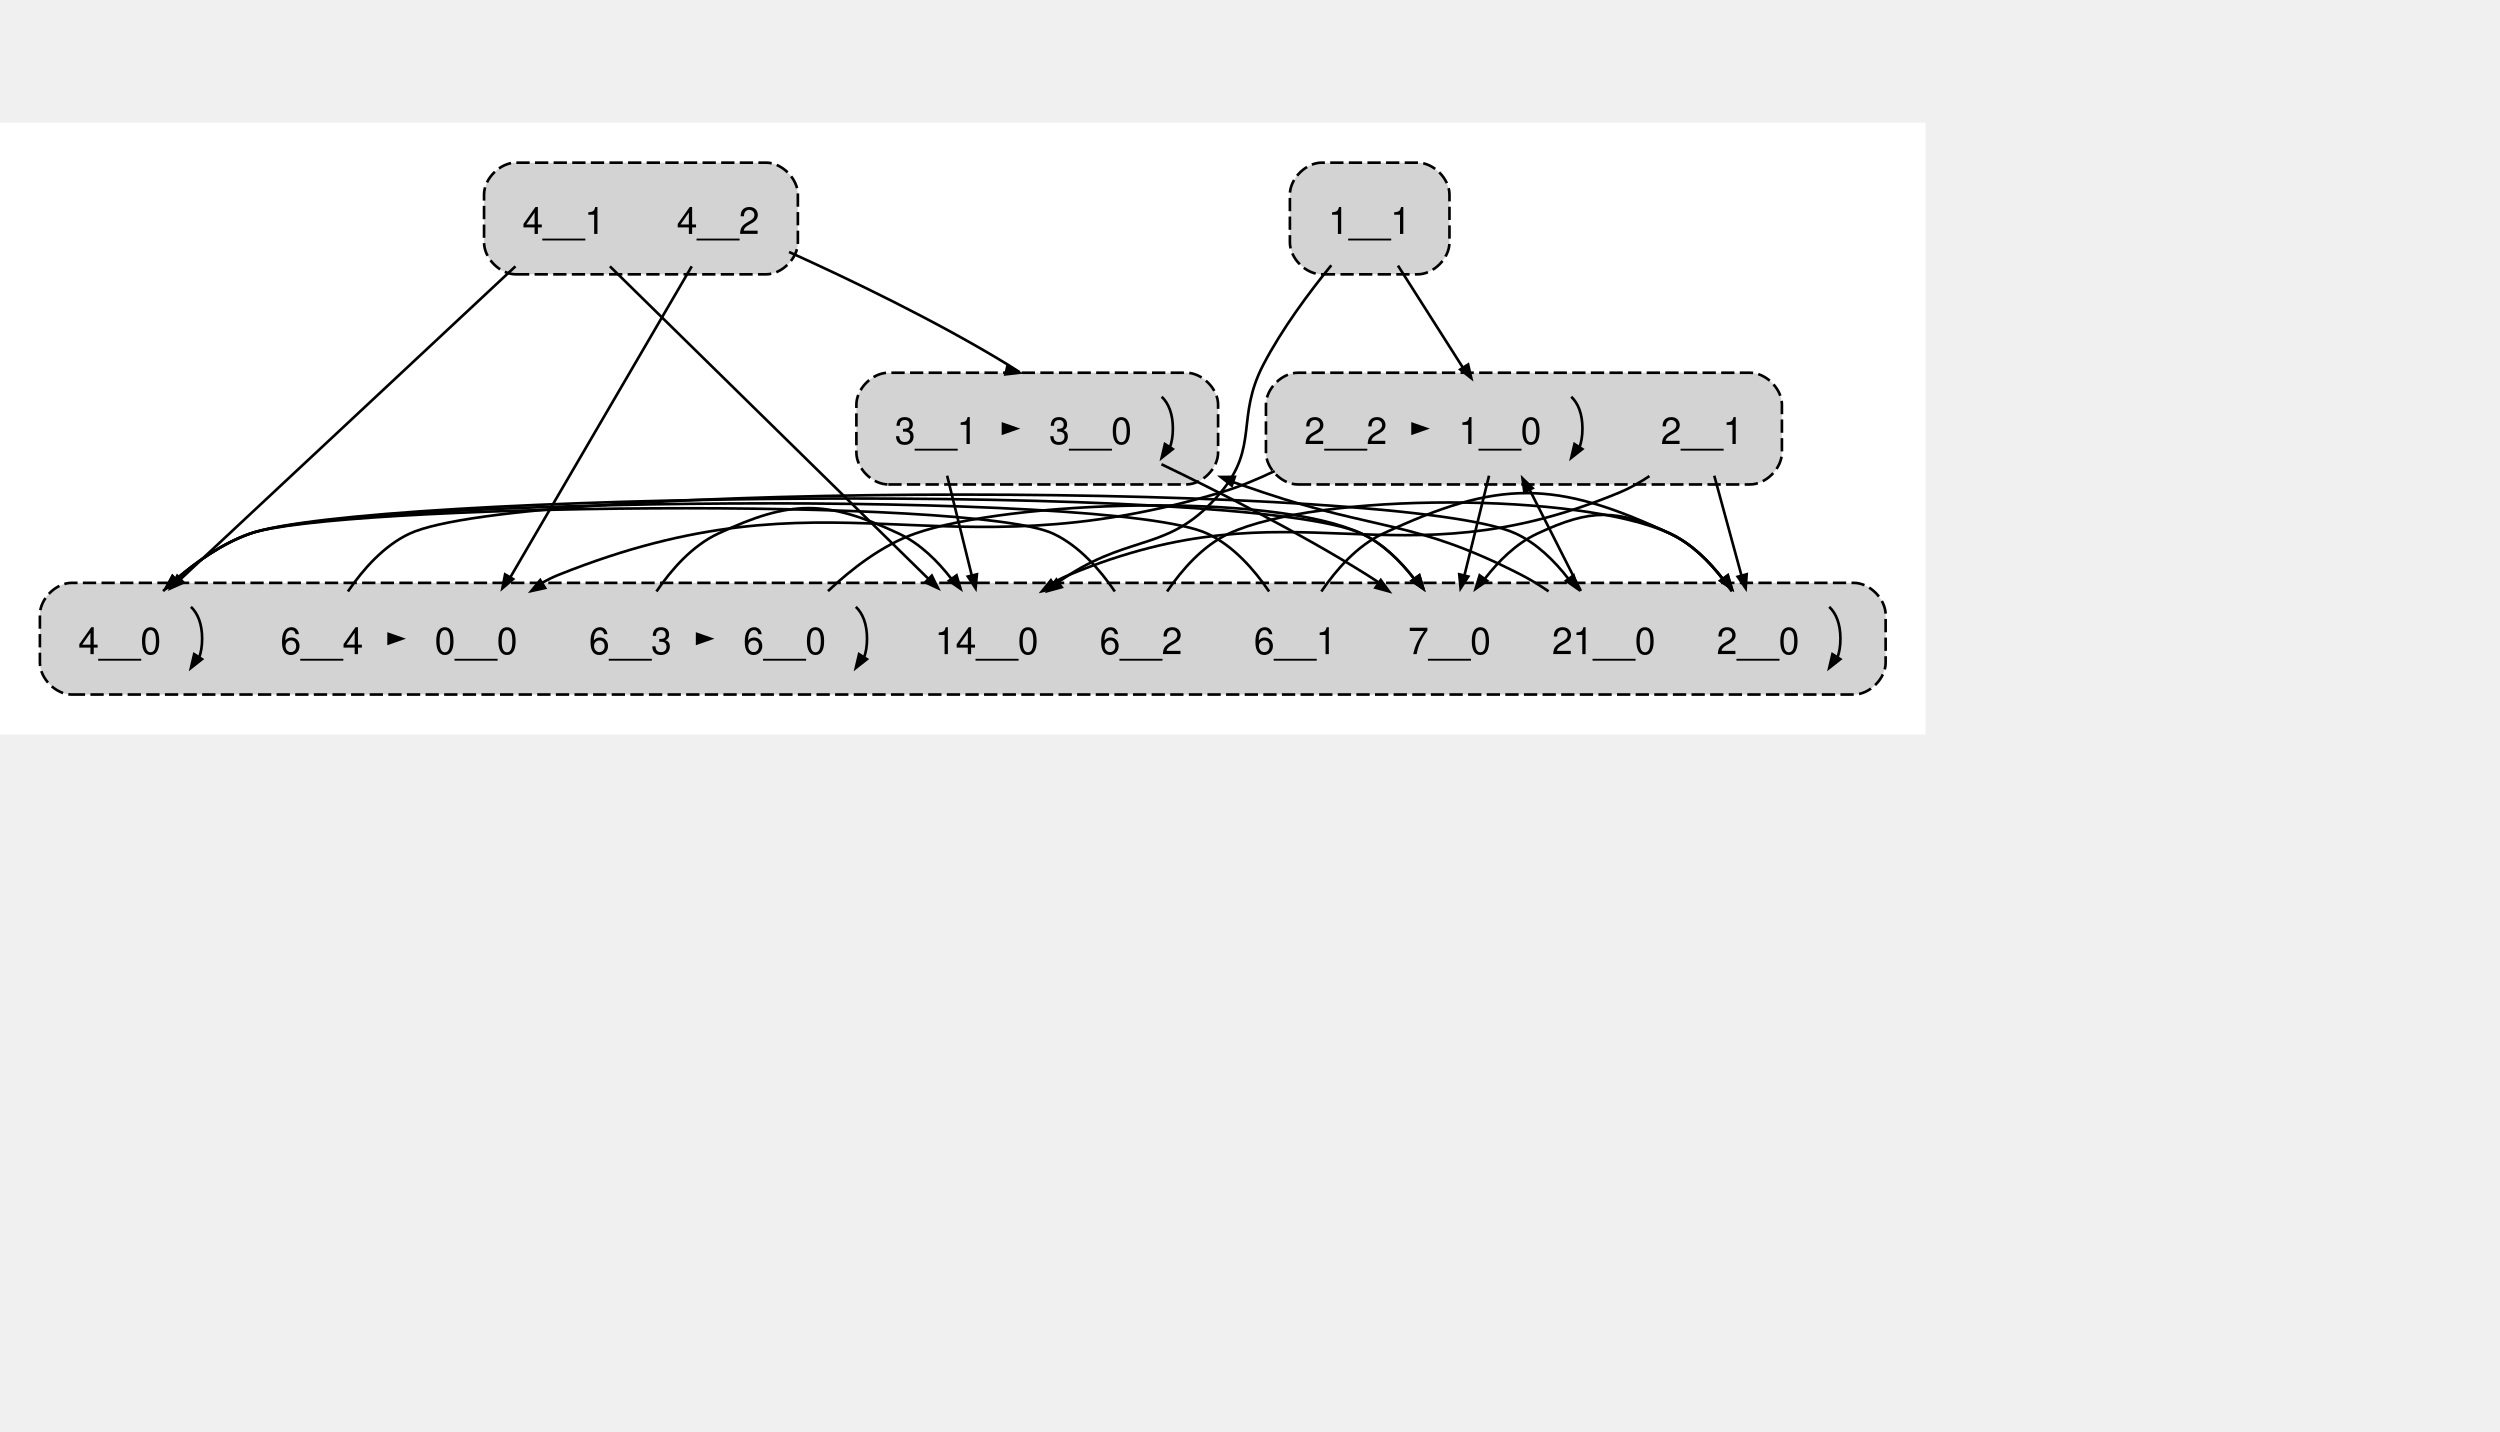
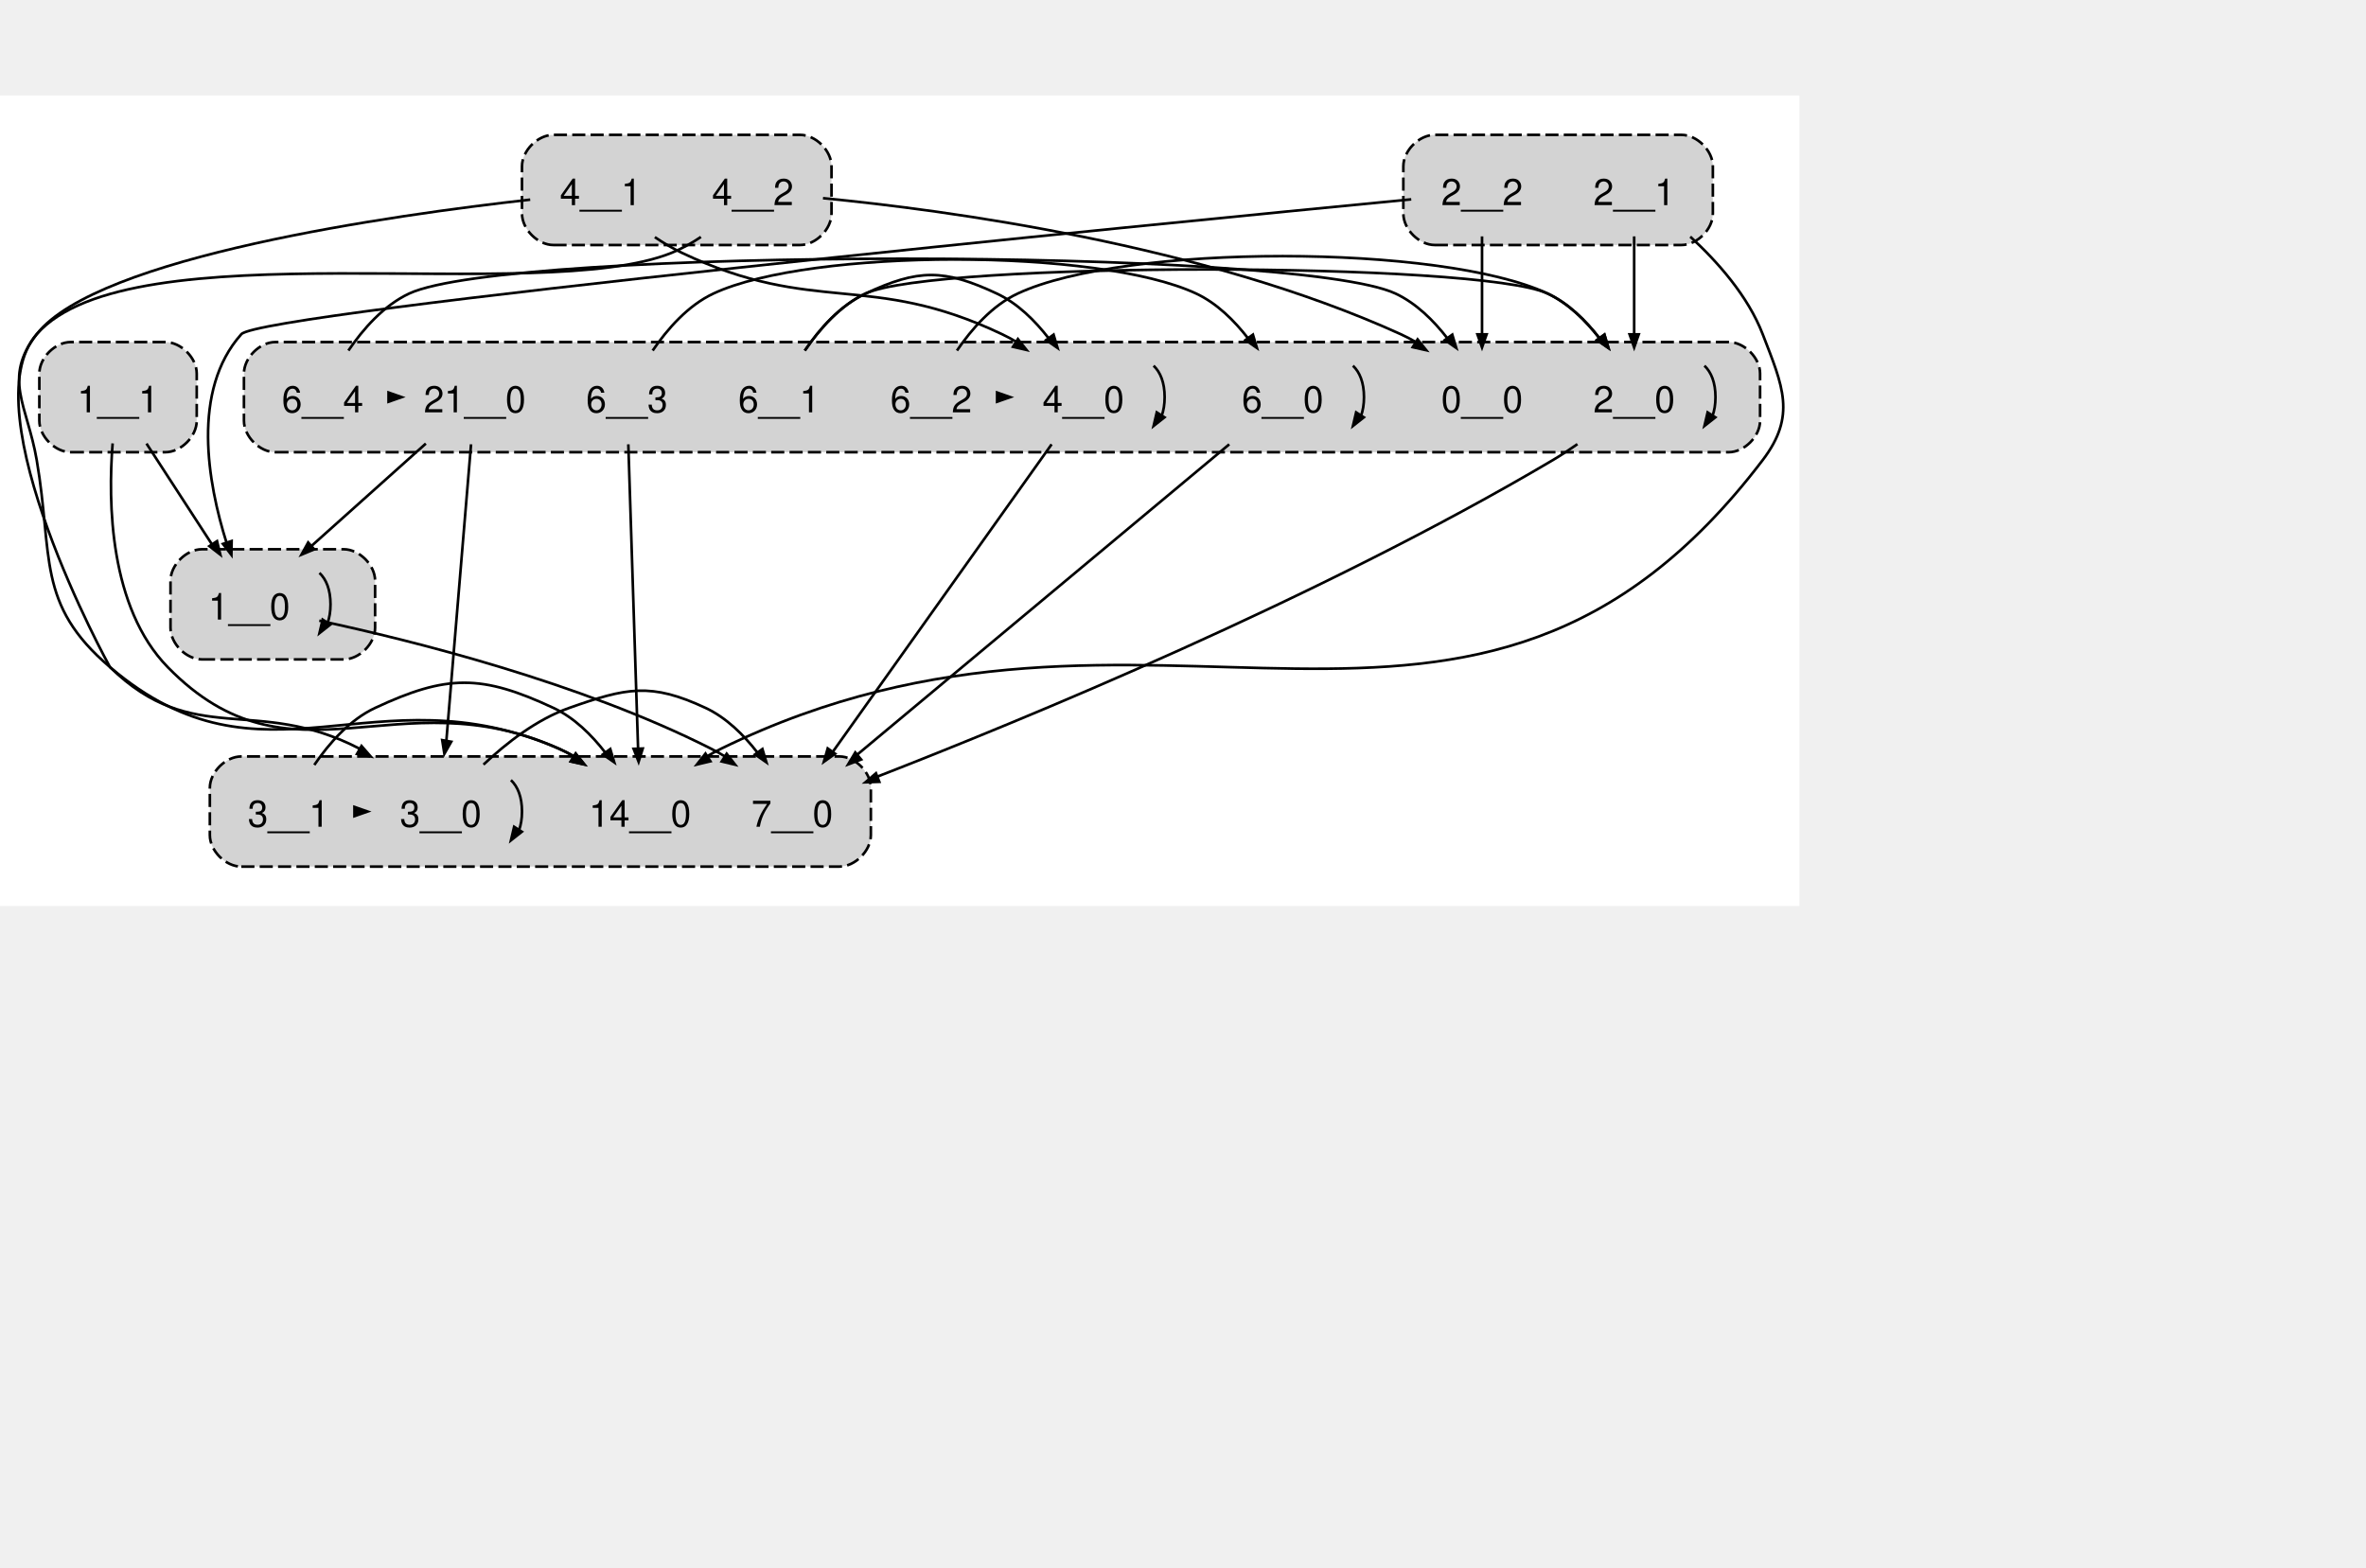
- <svg xmlns="http://www.w3.org/2000/svg" width="1156pt" height="662pt" viewBox="216.00 216.00 940.00 446.00">
-   <g id="graph0" class="graph" transform="scale(1 1) rotate(0) translate(220 442)">
-     <polygon fill="white" stroke="none" points="-4,4 -4,-226 720,-226 720,4 -4,4" />
+ <svg xmlns="http://www.w3.org/2000/svg" width="1118pt" height="741pt" viewBox="216.00 216.00 902.00 525.00">
+   <g id="graph0" class="graph" transform="scale(1 1) rotate(0) translate(220 521)">
+     <polygon fill="white" stroke="none" points="-4,4 -4,-305 682,-305 682,4 -4,4" />
    <g id="clust1" class="cluster">
</g>
    <g id="clust2" class="cluster">
-       <path fill="lightgrey" stroke="black" stroke-dasharray="5,2" d="M23,-11C23,-11 693,-11 693,-11 699,-11 705,-17 705,-23 705,-23 705,-41 705,-41 705,-47 699,-53 693,-53 693,-53 23,-53 23,-53 17,-53 11,-47 11,-41 11,-41 11,-23 11,-23 11,-17 17,-11 23,-11" />
+       <path fill="lightgrey" stroke="black" stroke-dasharray="5,2" d="M88,-11C88,-11 316,-11 316,-11 322,-11 328,-17 328,-23 328,-23 328,-41 328,-41 328,-47 322,-53 316,-53 316,-53 88,-53 88,-53 82,-53 76,-47 76,-41 76,-41 76,-23 76,-23 76,-17 82,-11 88,-11" />
    </g>
    <g id="clust4" class="cluster">
</g>
    <g id="clust5" class="cluster">
-       <path fill="lightgrey" stroke="black" stroke-dasharray="5,2" d="M330,-90C330,-90 442,-90 442,-90 448,-90 454,-96 454,-102 454,-102 454,-120 454,-120 454,-126 448,-132 442,-132 442,-132 330,-132 330,-132 324,-132 318,-126 318,-120 318,-120 318,-102 318,-102 318,-96 324,-90 330,-90" />
+       <path fill="lightgrey" stroke="black" stroke-dasharray="5,2" d="M101,-169C101,-169 655,-169 655,-169 661,-169 667,-175 667,-181 667,-181 667,-199 667,-199 667,-205 661,-211 655,-211 655,-211 101,-211 101,-211 95,-211 89,-205 89,-199 89,-199 89,-181 89,-181 89,-175 95,-169 101,-169" />
+     </g>
+     <g id="clust7" class="cluster">
+ </g>
+     <g id="clust8" class="cluster">
+       <path fill="lightgrey" stroke="black" stroke-dasharray="5,2" d="M73,-90C73,-90 127,-90 127,-90 133,-90 139,-96 139,-102 139,-102 139,-120 139,-120 139,-126 133,-132 127,-132 127,-132 73,-132 73,-132 67,-132 61,-126 61,-120 61,-120 61,-102 61,-102 61,-96 67,-90 73,-90" />
    </g>
    <g id="clust10" class="cluster">
</g>
    <g id="clust11" class="cluster">
-       <path fill="lightgrey" stroke="black" stroke-dasharray="5,2" d="M484,-90C484,-90 654,-90 654,-90 660,-90 666,-96 666,-102 666,-102 666,-120 666,-120 666,-126 660,-132 654,-132 654,-132 484,-132 484,-132 478,-132 472,-126 472,-120 472,-120 472,-102 472,-102 472,-96 478,-90 484,-90" />
+       <path fill="lightgrey" stroke="black" stroke-dasharray="5,2" d="M207,-248C207,-248 301,-248 301,-248 307,-248 313,-254 313,-260 313,-260 313,-278 313,-278 313,-284 307,-290 301,-290 301,-290 207,-290 207,-290 201,-290 195,-284 195,-278 195,-278 195,-260 195,-260 195,-254 201,-248 207,-248" />
    </g>
    <g id="clust19" class="cluster">
</g>
    <g id="clust20" class="cluster">
-       <path fill="lightgrey" stroke="black" stroke-dasharray="5,2" d="M190,-169C190,-169 284,-169 284,-169 290,-169 296,-175 296,-181 296,-181 296,-199 296,-199 296,-205 290,-211 284,-211 284,-211 190,-211 190,-211 184,-211 178,-205 178,-199 178,-199 178,-181 178,-181 178,-175 184,-169 190,-169" />
-     </g>
-     <g id="clust22" class="cluster">
- </g>
-     <g id="clust23" class="cluster">
-       <path fill="lightgrey" stroke="black" stroke-dasharray="5,2" d="M493,-169C493,-169 529,-169 529,-169 535,-169 541,-175 541,-181 541,-181 541,-199 541,-199 541,-205 535,-211 529,-211 529,-211 493,-211 493,-211 487,-211 481,-205 481,-199 481,-199 481,-181 481,-181 481,-175 487,-169 493,-169" />
+       <path fill="lightgrey" stroke="black" stroke-dasharray="5,2" d="M543,-248C543,-248 637,-248 637,-248 643,-248 649,-254 649,-260 649,-260 649,-278 649,-278 649,-284 643,-290 637,-290 637,-290 543,-290 543,-290 537,-290 531,-284 531,-278 531,-278 531,-260 531,-260 531,-254 537,-248 543,-248" />
+     </g>
+     <g id="clust25" class="cluster">
+ </g>
+     <g id="clust26" class="cluster">
+       <path fill="lightgrey" stroke="black" stroke-dasharray="5,2" d="M23,-169C23,-169 59,-169 59,-169 65,-169 71,-175 71,-181 71,-181 71,-199 71,-199 71,-205 65,-211 59,-211 59,-211 23,-211 23,-211 17,-211 11,-205 11,-199 11,-199 11,-181 11,-181 11,-175 17,-169 23,-169" />
    </g>
    <g id="edge1" class="edge">
-       <path fill="none" stroke="black" d="M317.79,-43.98C320.37,-41.55 322,-37.55 322,-32 322,-29.22 321.59,-26.84 320.86,-24.84" />
-       <polygon fill="black" stroke="black" points="321.95,-24.3 317.79,-21.02 319,-26.18 321.95,-24.3" />
+       <path fill="none" stroke="black" d="M190.79,-43.98C193.37,-41.55 195,-37.55 195,-32 195,-29.22 194.59,-26.84 193.86,-24.84" />
+       <polygon fill="black" stroke="black" points="194.95,-24.3 190.79,-21.02 192,-26.18 194.95,-24.3" />
    </g>
    <g id="edge2" class="edge">
-       <path fill="none" stroke="black" d="M307.32,-49.9C316.1,-58.18 327.64,-67.14 340,-71.5 375.21,-83.92 474.18,-87.31 508,-71.5 515.89,-67.81 522.56,-61.2 527.79,-54.43" />
-       <polygon fill="black" stroke="black" points="529.66,-55.83 531.18,-50.75 526.83,-53.78 529.66,-55.83" />
+       <path fill="none" stroke="black" d="M180.32,-49.9C189.1,-58.18 200.64,-67.14 213,-71.5 234.79,-79.19 244.06,-81.29 265,-71.5 272.89,-67.81 279.56,-61.2 284.79,-54.43" />
+       <polygon fill="black" stroke="black" points="286.66,-55.83 288.18,-50.75 283.83,-53.78 286.66,-55.83" />
    </g>
    <g id="edge3" class="edge">
-       <path fill="none" stroke="black" d="M492.82,-49.75C498.43,-57.99 506.29,-66.96 516,-71.5 559.48,-91.83 580.52,-91.83 624,-71.5 631.89,-67.81 638.56,-61.2 643.79,-54.43" />
-       <polygon fill="black" stroke="black" points="645.66,-55.83 647.18,-50.75 642.83,-53.78 645.66,-55.83" />
+       <path fill="none" stroke="black" d="M132.73,-32C132.83,-32 132.92,-32 133.01,-32" />
+       <polygon fill="black" stroke="black" points="131.13,-33.75 136.13,-32 131.13,-30.25 131.13,-33.75" />
    </g>
    <g id="edge4" class="edge">
-       <path fill="none" stroke="black" d="M473.18,-49.75C467.57,-57.99 459.71,-66.96 450,-71.5 413.77,-88.44 127.72,-84.81 90,-71.5 79.57,-67.82 69.72,-60.87 61.63,-53.82" />
-       <polygon fill="black" stroke="black" points="63.2,-52.97 58.32,-50.9 60.85,-55.56 63.2,-52.97" />
+       <path fill="none" stroke="black" d="M115.82,-49.75C121.43,-57.99 129.29,-66.96 139,-71.5 166.38,-84.3 179.62,-84.3 207,-71.5 214.89,-67.81 221.56,-61.2 226.79,-54.43" />
+       <polygon fill="black" stroke="black" points="228.66,-55.83 230.18,-50.75 225.83,-53.78 228.66,-55.83" />
+     </g>
+     <g id="edge6" class="edge">
+       <path fill="none" stroke="black" d="M464.63,-172.01C430.07,-143.17 360.05,-84.76 322.73,-53.63" />
+       <polygon fill="black" stroke="black" points="324.3,-51.83 319.34,-49.97 322.06,-54.52 324.3,-51.83" />
+     </g>
+     <g id="edge5" class="edge">
+       <path fill="none" stroke="black" d="M511.79,-201.98C514.37,-199.55 516,-195.55 516,-190 516,-187.22 515.59,-184.84 514.86,-182.84" />
+       <polygon fill="black" stroke="black" points="515.95,-182.3 511.79,-179.02 513,-184.18 515.95,-182.3" />
+     </g>
+     <g id="edge7" class="edge">
+       <path fill="none" stroke="black" d="M302.82,-207.75C308.43,-215.99 316.29,-224.96 326,-229.5 352.17,-241.74 559.83,-241.74 586,-229.5 593.89,-225.81 600.56,-219.2 605.79,-212.43" />
+       <polygon fill="black" stroke="black" points="607.66,-213.83 609.18,-208.75 604.83,-211.78 607.66,-213.83" />
+     </g>
+     <g id="edge8" class="edge">
+       <path fill="none" stroke="black" d="M302.82,-207.75C308.43,-215.99 316.29,-224.96 326,-229.5 346.13,-238.91 355.87,-238.91 376,-229.5 383.89,-225.81 390.56,-219.2 395.79,-212.43" />
+       <polygon fill="black" stroke="black" points="397.66,-213.83 399.18,-208.75 394.83,-211.78 397.66,-213.83" />
+     </g>
+     <g id="edge24" class="edge">
+       <path fill="none" stroke="black" d="M597.37,-172.08C594.29,-169.93 591.11,-167.84 588,-166 498.81,-113.25 385.11,-66.57 330.35,-45.26" />
+       <polygon fill="black" stroke="black" points="331.22,-43.33 325.92,-43.15 329.95,-46.59 331.22,-43.33" />
+     </g>
+     <g id="edge23" class="edge">
+       <path fill="none" stroke="black" d="M645.79,-201.98C648.37,-199.55 650,-195.55 650,-190 650,-187.22 649.59,-184.84 648.86,-182.84" />
+       <polygon fill="black" stroke="black" points="649.95,-182.3 645.79,-179.02 647,-184.18 649.95,-182.3" />
+     </g>
+     <g id="edge18" class="edge">
+       <path fill="none" stroke="black" d="M396.91,-172.01C376.64,-143.52 335.84,-86.18 313.5,-54.78" />
+       <polygon fill="black" stroke="black" points="314.4,-54.03 310.08,-50.97 311.55,-56.06 314.4,-54.03" />
+     </g>
+     <g id="edge17" class="edge">
+       <path fill="none" stroke="black" d="M435.79,-201.98C438.37,-199.55 440,-195.55 440,-190 440,-187.22 439.59,-184.84 438.86,-182.84" />
+       <polygon fill="black" stroke="black" points="439.95,-182.3 435.79,-179.02 437,-184.18 439.95,-182.3" />
+     </g>
+     <g id="edge10" class="edge">
+       <path fill="none" stroke="black" d="M360.82,-207.75C366.43,-215.99 374.29,-224.96 384,-229.5 424.66,-248.51 545.34,-248.51 586,-229.5 593.89,-225.81 600.56,-219.2 605.79,-212.43" />
+       <polygon fill="black" stroke="black" points="607.66,-213.83 609.18,-208.75 604.83,-211.78 607.66,-213.83" />
+     </g>
+     <g id="edge9" class="edge">
+       <path fill="none" stroke="black" d="M377.73,-190C377.83,-190 377.92,-190 378.01,-190" />
+       <polygon fill="black" stroke="black" points="376.13,-191.75 381.13,-190 376.13,-188.25 376.13,-191.75" />
+     </g>
+     <g id="edge12" class="edge">
+       <path fill="none" stroke="black" d="M235.54,-172.01C236.45,-143.88 238.25,-87.59 239.26,-55.95" />
+       <polygon fill="black" stroke="black" points="241.04,-56.02 239.46,-50.97 237.55,-55.91 241.04,-56.02" />
+     </g>
+     <g id="edge11" class="edge">
+       <path fill="none" stroke="black" d="M244.82,-207.75C250.43,-215.99 258.29,-224.96 268,-229.5 305.04,-246.82 414.96,-246.82 452,-229.5 459.89,-225.81 466.56,-219.2 471.79,-212.43" />
+       <polygon fill="black" stroke="black" points="473.66,-213.83 475.18,-208.75 470.83,-211.78 473.66,-213.83" />
+     </g>
+     <g id="edge13" class="edge">
+       <path fill="none" stroke="black" d="M128.82,-207.75C134.43,-215.99 142.29,-224.96 152,-229.5 189.84,-247.2 490.16,-247.2 528,-229.5 535.89,-225.81 542.56,-219.2 547.79,-212.43" />
+       <polygon fill="black" stroke="black" points="549.66,-213.83 551.18,-208.75 546.83,-211.78 549.66,-213.83" />
+     </g>
+     <g id="edge14" class="edge">
+       <path fill="none" stroke="black" d="M145.73,-190C145.83,-190 145.92,-190 146.01,-190" />
+       <polygon fill="black" stroke="black" points="144.13,-191.75 149.13,-190 144.13,-188.25 144.13,-191.75" />
    </g>
    <g id="edge16" class="edge">
-       <path fill="none" stroke="black" d="M647.18,-49.75C641.57,-57.99 633.71,-66.96 624,-71.5 603.87,-80.91 594.13,-80.91 574,-71.5 566.11,-67.81 559.44,-61.2 554.21,-54.43" />
-       <polygon fill="black" stroke="black" points="555.17,-53.78 550.82,-50.75 552.34,-55.83 555.17,-53.78" />
+       <path fill="none" stroke="black" d="M175.58,-172.01C173.23,-143.76 168.51,-87.12 165.88,-55.56" />
+       <polygon fill="black" stroke="black" points="168.03,-58.61 165.41,-54 164.59,-59.23 168.03,-58.61" />
    </g>
    <g id="edge15" class="edge">
-       <path fill="none" stroke="black" d="M683.79,-43.98C686.37,-41.55 688,-37.55 688,-32 688,-29.22 687.59,-26.84 686.86,-24.84" />
-       <polygon fill="black" stroke="black" points="687.95,-24.3 683.79,-21.02 685,-26.18 687.95,-24.3" />
-     </g>
-     <g id="edge24" class="edge">
-       <path fill="none" stroke="black" d="M57.32,-49.9C66.1,-58.18 77.64,-67.14 90,-71.5 133.8,-86.95 465.93,-91.17 508,-71.5 515.89,-67.81 522.56,-61.2 527.79,-54.43" />
-       <polygon fill="black" stroke="black" points="529.66,-55.83 531.18,-50.75 526.83,-53.78 529.66,-55.83" />
-     </g>
-     <g id="edge23" class="edge">
-       <path fill="none" stroke="black" d="M67.79,-43.98C70.37,-41.55 72,-37.55 72,-32 72,-29.22 71.59,-26.84 70.86,-24.84" />
-       <polygon fill="black" stroke="black" points="71.95,-24.3 67.79,-21.02 69,-26.18 71.95,-24.3" />
-     </g>
-     <g id="edge6" class="edge">
-       <path fill="none" stroke="black" d="M434.82,-49.75C440.43,-57.99 448.29,-66.96 458,-71.5 491.42,-87.13 590.58,-87.13 624,-71.5 631.89,-67.81 638.56,-61.2 643.79,-54.43" />
-       <polygon fill="black" stroke="black" points="645.66,-55.83 647.18,-50.75 642.83,-53.78 645.66,-55.83" />
-     </g>
-     <g id="edge5" class="edge">
-       <path fill="none" stroke="black" d="M415.18,-49.75C409.57,-57.99 401.71,-66.96 392,-71.5 361.6,-85.71 121.64,-82.67 90,-71.5 79.57,-67.82 69.72,-60.87 61.63,-53.82" />
-       <polygon fill="black" stroke="black" points="63.2,-52.97 58.32,-50.9 60.85,-55.56 63.2,-52.97" />
-     </g>
-     <g id="edge7" class="edge">
-       <path fill="none" stroke="black" d="M259.73,-32C259.83,-32 259.92,-32 260.01,-32" />
-       <polygon fill="black" stroke="black" points="258.13,-33.75 263.13,-32 258.13,-30.25 258.13,-33.75" />
-     </g>
-     <g id="edge8" class="edge">
-       <path fill="none" stroke="black" d="M242.82,-49.75C248.43,-57.99 256.29,-66.96 266,-71.5 293.38,-84.3 306.62,-84.3 334,-71.5 341.89,-67.81 348.56,-61.2 353.79,-54.43" />
-       <polygon fill="black" stroke="black" points="355.66,-55.83 357.18,-50.75 352.83,-53.78 355.66,-55.83" />
-     </g>
-     <g id="edge9" class="edge">
-       <path fill="none" stroke="black" d="M143.73,-32C143.83,-32 143.92,-32 144.01,-32" />
-       <polygon fill="black" stroke="black" points="142.13,-33.75 147.13,-32 142.13,-30.25 142.13,-33.75" />
-     </g>
-     <g id="edge10" class="edge">
-       <path fill="none" stroke="black" d="M126.82,-49.75C132.43,-57.99 140.29,-66.96 150,-71.5 191.87,-91.08 524.13,-91.08 566,-71.5 573.89,-67.81 580.56,-61.2 585.79,-54.43" />
-       <polygon fill="black" stroke="black" points="587.66,-55.83 589.18,-50.75 584.83,-53.78 587.66,-55.83" />
+       <path fill="none" stroke="black" d="M158.34,-172.29C145.36,-160.67 127.96,-145.09 114.1,-132.68" />
+       <polygon fill="black" stroke="black" points="115.81,-131.97 110.92,-129.94 113.48,-134.58 115.81,-131.97" />
+     </g>
+     <g id="edge30" class="edge">
+       <path fill="none" stroke="black" d="M117.72,-104.78C153.17,-97.2 217.08,-81.23 267,-56 268.84,-55.07 270.69,-54.03 272.52,-52.92" />
+       <polygon fill="black" stroke="black" points="273.03,-54.03 276.28,-49.85 271.13,-51.09 273.03,-54.03" />
+     </g>
+     <g id="edge29" class="edge">
+       <path fill="none" stroke="black" d="M117.79,-122.98C120.37,-120.55 122,-116.55 122,-111 122,-108.22 121.59,-105.84 120.86,-103.84" />
+       <polygon fill="black" stroke="black" points="121.95,-103.3 117.79,-100.02 119,-105.18 121.95,-103.3" />
+     </g>
+     <g id="edge20" class="edge">
+       <path fill="none" stroke="black" d="M198.13,-265.3C145.74,-259.43 33.08,-243.59 10,-214 -3.12,-197.18 6.38,-187.02 10,-166 16.31,-129.29 9.62,-111.13 38,-87 96.84,-36.96 138.13,-86.71 209,-56 210.96,-55.15 212.91,-54.16 214.83,-53.07" />
+       <polygon fill="black" stroke="black" points="215.47,-54.11 218.8,-49.99 213.63,-51.13 215.47,-54.11" />
+     </g>
+     <g id="edge19" class="edge">
+       <path fill="none" stroke="black" d="M245.65,-251C248.98,-248.76 252.49,-246.67 256,-245 306.53,-220.99 327.47,-238.01 378,-214 379.87,-213.11 381.73,-212.11 383.57,-211.02" />
+       <polygon fill="black" stroke="black" points="384.06,-212.15 387.35,-208 382.19,-209.19 384.06,-212.15" />
    </g>
    <g id="edge22" class="edge">
-       <path fill="none" stroke="black" d="M578.26,-49.81C574.94,-52.08 571.46,-54.23 568,-56 527.73,-76.65 513.89,-72.56 471,-87 467.29,-88.25 463.48,-89.55 459.63,-90.88" />
-       <polygon fill="black" stroke="black" points="459.15,-89.54 455,-92.83 460.29,-92.85 459.15,-89.54" />
+       <path fill="none" stroke="black" d="M263.21,-251.07C259.66,-248.7 255.85,-246.55 252,-245 201.71,-224.75 45.82,-254.7 10,-214 -15.69,-184.81 37.6,-87.39 38,-87 69.8,-55.99 93.54,-76.39 133,-56 133.11,-55.94 133.22,-55.89 133.33,-55.83" />
+       <polygon fill="black" stroke="black" points="133.82,-56.99 137.31,-53 132.09,-53.95 133.82,-56.99" />
    </g>
    <g id="edge21" class="edge">
-       <path fill="none" stroke="black" d="M590.42,-49.94C584.76,-61.11 577.29,-75.86 571.17,-87.95" />
-       <polygon fill="black" stroke="black" points="569.16,-87.04 568.46,-92.29 572.28,-88.62 569.16,-87.04" />
-     </g>
-     <g id="edge12" class="edge">
-       <path fill="none" stroke="black" d="M432.71,-97.59C454.11,-87.3 484.64,-71.85 510,-56 511.44,-55.1 512.9,-54.15 514.35,-53.18" />
-       <polygon fill="black" stroke="black" points="515.16,-54.06 518.29,-49.78 513.18,-51.18 515.16,-54.06" />
-     </g>
-     <g id="edge11" class="edge">
-       <path fill="none" stroke="black" d="M432.79,-122.98C435.37,-120.55 437,-116.55 437,-111 437,-108.22 436.59,-105.84 435.86,-103.84" />
-       <polygon fill="black" stroke="black" points="436.95,-103.3 432.79,-100.02 434,-105.18 436.95,-103.3" />
-     </g>
-     <g id="edge14" class="edge">
-       <path fill="none" stroke="black" d="M352.12,-93.29C354.84,-82.27 358.44,-67.69 361.42,-55.63" />
-       <polygon fill="black" stroke="black" points="363.32,-56.21 362.82,-50.94 359.92,-55.38 363.32,-56.21" />
-     </g>
-     <g id="edge13" class="edge">
-       <path fill="none" stroke="black" d="M374.73,-111C374.83,-111 374.92,-111 375.01,-111" />
-       <polygon fill="black" stroke="black" points="373.13,-112.75 378.13,-111 373.13,-109.25 373.13,-112.75" />
-     </g>
-     <g id="edge17" class="edge">
-       <path fill="none" stroke="black" d="M640.56,-93.29C643.56,-82.27 647.54,-67.69 650.83,-55.63" />
-       <polygon fill="black" stroke="black" points="652.75,-56.23 652.38,-50.94 649.38,-55.3 652.75,-56.23" />
-     </g>
-     <g id="edge18" class="edge">
-       <path fill="none" stroke="black" d="M616.19,-93.14C612.63,-90.76 608.84,-88.59 605,-87 519.08,-51.33 483.92,-91.67 398,-56 395.84,-55.1 393.7,-54.03 391.6,-52.83" />
-       <polygon fill="black" stroke="black" points="392.99,-51.01 387.81,-49.86 391.14,-53.98 392.99,-51.01" />
-     </g>
-     <g id="edge19" class="edge">
-       <path fill="none" stroke="black" d="M475.28,-95.04C468.81,-91.95 461.79,-89.02 455,-87 348.12,-55.17 309.52,-97.48 206,-56 203.83,-55.13 201.68,-54.07 199.57,-52.89" />
-       <polygon fill="black" stroke="black" points="200.96,-51.07 195.78,-49.94 199.12,-54.05 200.96,-51.07" />
-     </g>
-     <g id="edge20" class="edge">
-       <path fill="none" stroke="black" d="M528.73,-111C528.83,-111 528.92,-111 529.01,-111" />
-       <polygon fill="black" stroke="black" points="527.13,-112.75 532.13,-111 527.13,-109.25 527.13,-112.75" />
-     </g>
-     <g id="edge30" class="edge">
-       <path fill="none" stroke="black" d="M555.88,-93.29C553.16,-82.27 549.56,-67.69 546.58,-55.63" />
-       <polygon fill="black" stroke="black" points="548.08,-55.38 545.18,-50.94 544.68,-56.21 548.08,-55.38" />
-     </g>
-     <g id="edge29" class="edge">
-       <path fill="none" stroke="black" d="M586.79,-122.98C589.37,-120.55 591,-116.55 591,-111 591,-108.22 590.59,-105.84 589.86,-103.84" />
-       <polygon fill="black" stroke="black" points="590.95,-103.3 586.79,-100.02 588,-105.18 590.95,-103.3" />
+       <path fill="none" stroke="black" d="M309.75,-265.86C356.36,-261.34 454.68,-248.25 530,-214 531.94,-213.12 533.89,-212.1 535.79,-210.99" />
+       <polygon fill="black" stroke="black" points="536.44,-212.02 539.75,-207.88 534.58,-209.05 536.44,-212.02" />
+     </g>
+     <g id="edge26" class="edge">
+       <path fill="none" stroke="black" d="M640.39,-251.18C650.86,-241.56 662.39,-228.53 668,-214 675.68,-194.1 680.91,-182.98 668,-166 557.16,-20.27 435.52,-136.35 271,-56 269.14,-55.09 267.29,-54.07 265.45,-52.98" />
+       <polygon fill="black" stroke="black" points="266.84,-51.15 261.68,-49.93 264.95,-54.1 266.84,-51.15" />
    </g>
    <g id="edge25" class="edge">
-       <path fill="none" stroke="black" d="M189.81,-172.01C159.07,-143.29 96.92,-85.24 63.49,-54.01" />
-       <polygon fill="black" stroke="black" points="65.02,-53.11 60.17,-50.97 62.63,-55.66 65.02,-53.11" />
-     </g>
-     <g id="edge26" class="edge">
-       <path fill="none" stroke="black" d="M225.32,-172.01C254.59,-143.29 313.76,-85.24 345.59,-54.01" />
-       <polygon fill="black" stroke="black" points="346.36,-55.72 348.7,-50.97 343.91,-53.22 346.36,-55.72" />
+       <path fill="none" stroke="black" d="M619,-251.29C619,-240.27 619,-225.69 619,-213.63" />
+       <polygon fill="black" stroke="black" points="620.75,-213.94 619,-208.94 617.25,-213.94 620.75,-213.94" />
    </g>
    <g id="edge27" class="edge">
-       <path fill="none" stroke="black" d="M256.09,-172.01C239.47,-143.52 206.02,-86.18 187.7,-54.78" />
-       <polygon fill="black" stroke="black" points="188.93,-54.41 184.9,-50.97 185.91,-56.17 188.93,-54.41" />
+       <path fill="none" stroke="black" d="M561,-251.29C561,-240.27 561,-225.69 561,-213.63" />
+       <polygon fill="black" stroke="black" points="562.75,-213.94 561,-208.94 559.25,-213.94 562.75,-213.94" />
    </g>
    <g id="edge28" class="edge">
-       <path fill="none" stroke="black" d="M292.69,-177.4C315.2,-167.23 347.98,-151.53 375,-135 376.45,-134.11 377.91,-133.18 379.37,-132.21" />
-       <polygon fill="black" stroke="black" points="374.83,-134.8 379.32,-132 374.06,-131.39 374.83,-134.8" />
+       <path fill="none" stroke="black" d="M534.01,-265.41C434.78,-255.81 95.51,-222.42 88,-214 68.86,-192.55 75.19,-157.32 82.39,-134.39" />
+       <polygon fill="black" stroke="black" points="84.31,-135.14 84.22,-129.84 80.99,-134.04 84.31,-135.14" />
    </g>
    <g id="edge32" class="edge">
-       <path fill="none" stroke="black" d="M496.56,-172.41C488.2,-162.17 478,-148.46 471,-135 460.62,-115.05 469.44,-104.24 455,-87 436.48,-64.89 422.31,-71.52 398,-56 396.62,-55.12 395.23,-54.2 393.83,-53.26" />
-       <polygon fill="black" stroke="black" points="395.19,-51.38 390.09,-49.97 393.2,-54.25 395.19,-51.38" />
+       <path fill="none" stroke="black" d="M38.94,-172.36C37.15,-149.82 37.69,-109.78 60,-87 107.32,-38.67 147.29,-83.69 209,-56 210.95,-55.13 212.89,-54.11 214.8,-53.01" />
+       <polygon fill="black" stroke="black" points="215.45,-54.04 218.76,-49.91 213.59,-51.08 215.45,-54.04" />
    </g>
    <g id="edge31" class="edge">
-       <path fill="none" stroke="black" d="M521.63,-172.29C528.77,-161.07 538.26,-146.16 546.01,-133.98" />
-       <polygon fill="black" stroke="black" points="548.01,-135.1 549.22,-129.94 545.06,-133.22 548.01,-135.1" />
+       <path fill="none" stroke="black" d="M51.85,-172.29C59.2,-160.97 68.99,-145.89 76.94,-133.65" />
+       <polygon fill="black" stroke="black" points="78.74,-135.09 80,-129.94 75.81,-133.18 78.74,-135.09" />
    </g>
    <g id="node1" class="node">
-       <text text-anchor="middle" x="291" y="-26.2" font-family="Helvetica,sans-Serif" font-size="14.00">6__0</text>
+       <text text-anchor="middle" x="164" y="-26.2" font-family="Helvetica,sans-Serif" font-size="14.00">3__0</text>
    </g>
    <g id="node2" class="node">
-       <text text-anchor="middle" x="541" y="-26.2" font-family="Helvetica,sans-Serif" font-size="14.00">7__0</text>
+       <text text-anchor="middle" x="298" y="-26.2" font-family="Helvetica,sans-Serif" font-size="14.00">7__0</text>
    </g>
    <g id="node3" class="node">
-       <text text-anchor="middle" x="483" y="-26.2" font-family="Helvetica,sans-Serif" font-size="14.00">6__1</text>
+       <text text-anchor="middle" x="106" y="-26.2" font-family="Helvetica,sans-Serif" font-size="14.00">3__1</text>
    </g>
    <g id="node4" class="node">
-       <text text-anchor="middle" x="657" y="-26.2" font-family="Helvetica,sans-Serif" font-size="14.00">2__0</text>
+       <text text-anchor="middle" x="240" y="-26.2" font-family="Helvetica,sans-Serif" font-size="14.00">14__0</text>
    </g>
    <g id="node5" class="node">
-       <text text-anchor="middle" x="41" y="-26.2" font-family="Helvetica,sans-Serif" font-size="14.00">4__0</text>
+       <text text-anchor="middle" x="485" y="-184.2" font-family="Helvetica,sans-Serif" font-size="14.00">6__0</text>
    </g>
    <g id="node6" class="node">
-       <text text-anchor="middle" x="425" y="-26.2" font-family="Helvetica,sans-Serif" font-size="14.00">6__2</text>
+       <text text-anchor="middle" x="293" y="-184.2" font-family="Helvetica,sans-Serif" font-size="14.00">6__1</text>
    </g>
    <g id="node7" class="node">
-       <text text-anchor="middle" x="233" y="-26.2" font-family="Helvetica,sans-Serif" font-size="14.00">6__3</text>
+       <text text-anchor="middle" x="619" y="-184.2" font-family="Helvetica,sans-Serif" font-size="14.00">2__0</text>
    </g>
    <g id="node8" class="node">
-       <text text-anchor="middle" x="367" y="-26.2" font-family="Helvetica,sans-Serif" font-size="14.00">14__0</text>
+       <text text-anchor="middle" x="409" y="-184.2" font-family="Helvetica,sans-Serif" font-size="14.00">4__0</text>
    </g>
    <g id="node9" class="node">
-       <text text-anchor="middle" x="117" y="-26.2" font-family="Helvetica,sans-Serif" font-size="14.00">6__4</text>
+       <text text-anchor="middle" x="351" y="-184.2" font-family="Helvetica,sans-Serif" font-size="14.00">6__2</text>
    </g>
    <g id="node10" class="node">
-       <text text-anchor="middle" x="175" y="-26.2" font-family="Helvetica,sans-Serif" font-size="14.00">0__0</text>
+       <text text-anchor="middle" x="235" y="-184.2" font-family="Helvetica,sans-Serif" font-size="14.00">6__3</text>
    </g>
    <g id="node11" class="node">
-       <text text-anchor="middle" x="599" y="-26.2" font-family="Helvetica,sans-Serif" font-size="14.00">21__0</text>
+       <text text-anchor="middle" x="119" y="-184.2" font-family="Helvetica,sans-Serif" font-size="14.00">6__4</text>
    </g>
    <g id="node12" class="node">
-       <text text-anchor="middle" x="406" y="-105.2" font-family="Helvetica,sans-Serif" font-size="14.00">3__0</text>
+       <text text-anchor="middle" x="561" y="-184.2" font-family="Helvetica,sans-Serif" font-size="14.00">0__0</text>
    </g>
    <g id="node13" class="node">
-       <text text-anchor="middle" x="348" y="-105.2" font-family="Helvetica,sans-Serif" font-size="14.00">3__1</text>
+       <text text-anchor="middle" x="177" y="-184.2" font-family="Helvetica,sans-Serif" font-size="14.00">21__0</text>
    </g>
    <g id="node14" class="node">
-       <text text-anchor="middle" x="636" y="-105.2" font-family="Helvetica,sans-Serif" font-size="14.00">2__1</text>
+       <text text-anchor="middle" x="91" y="-105.2" font-family="Helvetica,sans-Serif" font-size="14.00">1__0</text>
    </g>
    <g id="node15" class="node">
-       <text text-anchor="middle" x="502" y="-105.2" font-family="Helvetica,sans-Serif" font-size="14.00">2__2</text>
+       <text text-anchor="middle" x="225" y="-263.2" font-family="Helvetica,sans-Serif" font-size="14.00">4__1</text>
    </g>
    <g id="node16" class="node">
-       <text text-anchor="middle" x="560" y="-105.2" font-family="Helvetica,sans-Serif" font-size="14.00">1__0</text>
+       <text text-anchor="middle" x="283" y="-263.2" font-family="Helvetica,sans-Serif" font-size="14.00">4__2</text>
    </g>
    <g id="node17" class="node">
-       <text text-anchor="middle" x="208" y="-184.2" font-family="Helvetica,sans-Serif" font-size="14.00">4__1</text>
+       <text text-anchor="middle" x="619" y="-263.2" font-family="Helvetica,sans-Serif" font-size="14.00">2__1</text>
    </g>
    <g id="node18" class="node">
-       <text text-anchor="middle" x="266" y="-184.2" font-family="Helvetica,sans-Serif" font-size="14.00">4__2</text>
+       <text text-anchor="middle" x="561" y="-263.2" font-family="Helvetica,sans-Serif" font-size="14.00">2__2</text>
    </g>
    <g id="node19" class="node">
-       <text text-anchor="middle" x="511" y="-184.2" font-family="Helvetica,sans-Serif" font-size="14.00">1__1</text>
+       <text text-anchor="middle" x="41" y="-184.2" font-family="Helvetica,sans-Serif" font-size="14.00">1__1</text>
    </g>
  </g>
</svg>
